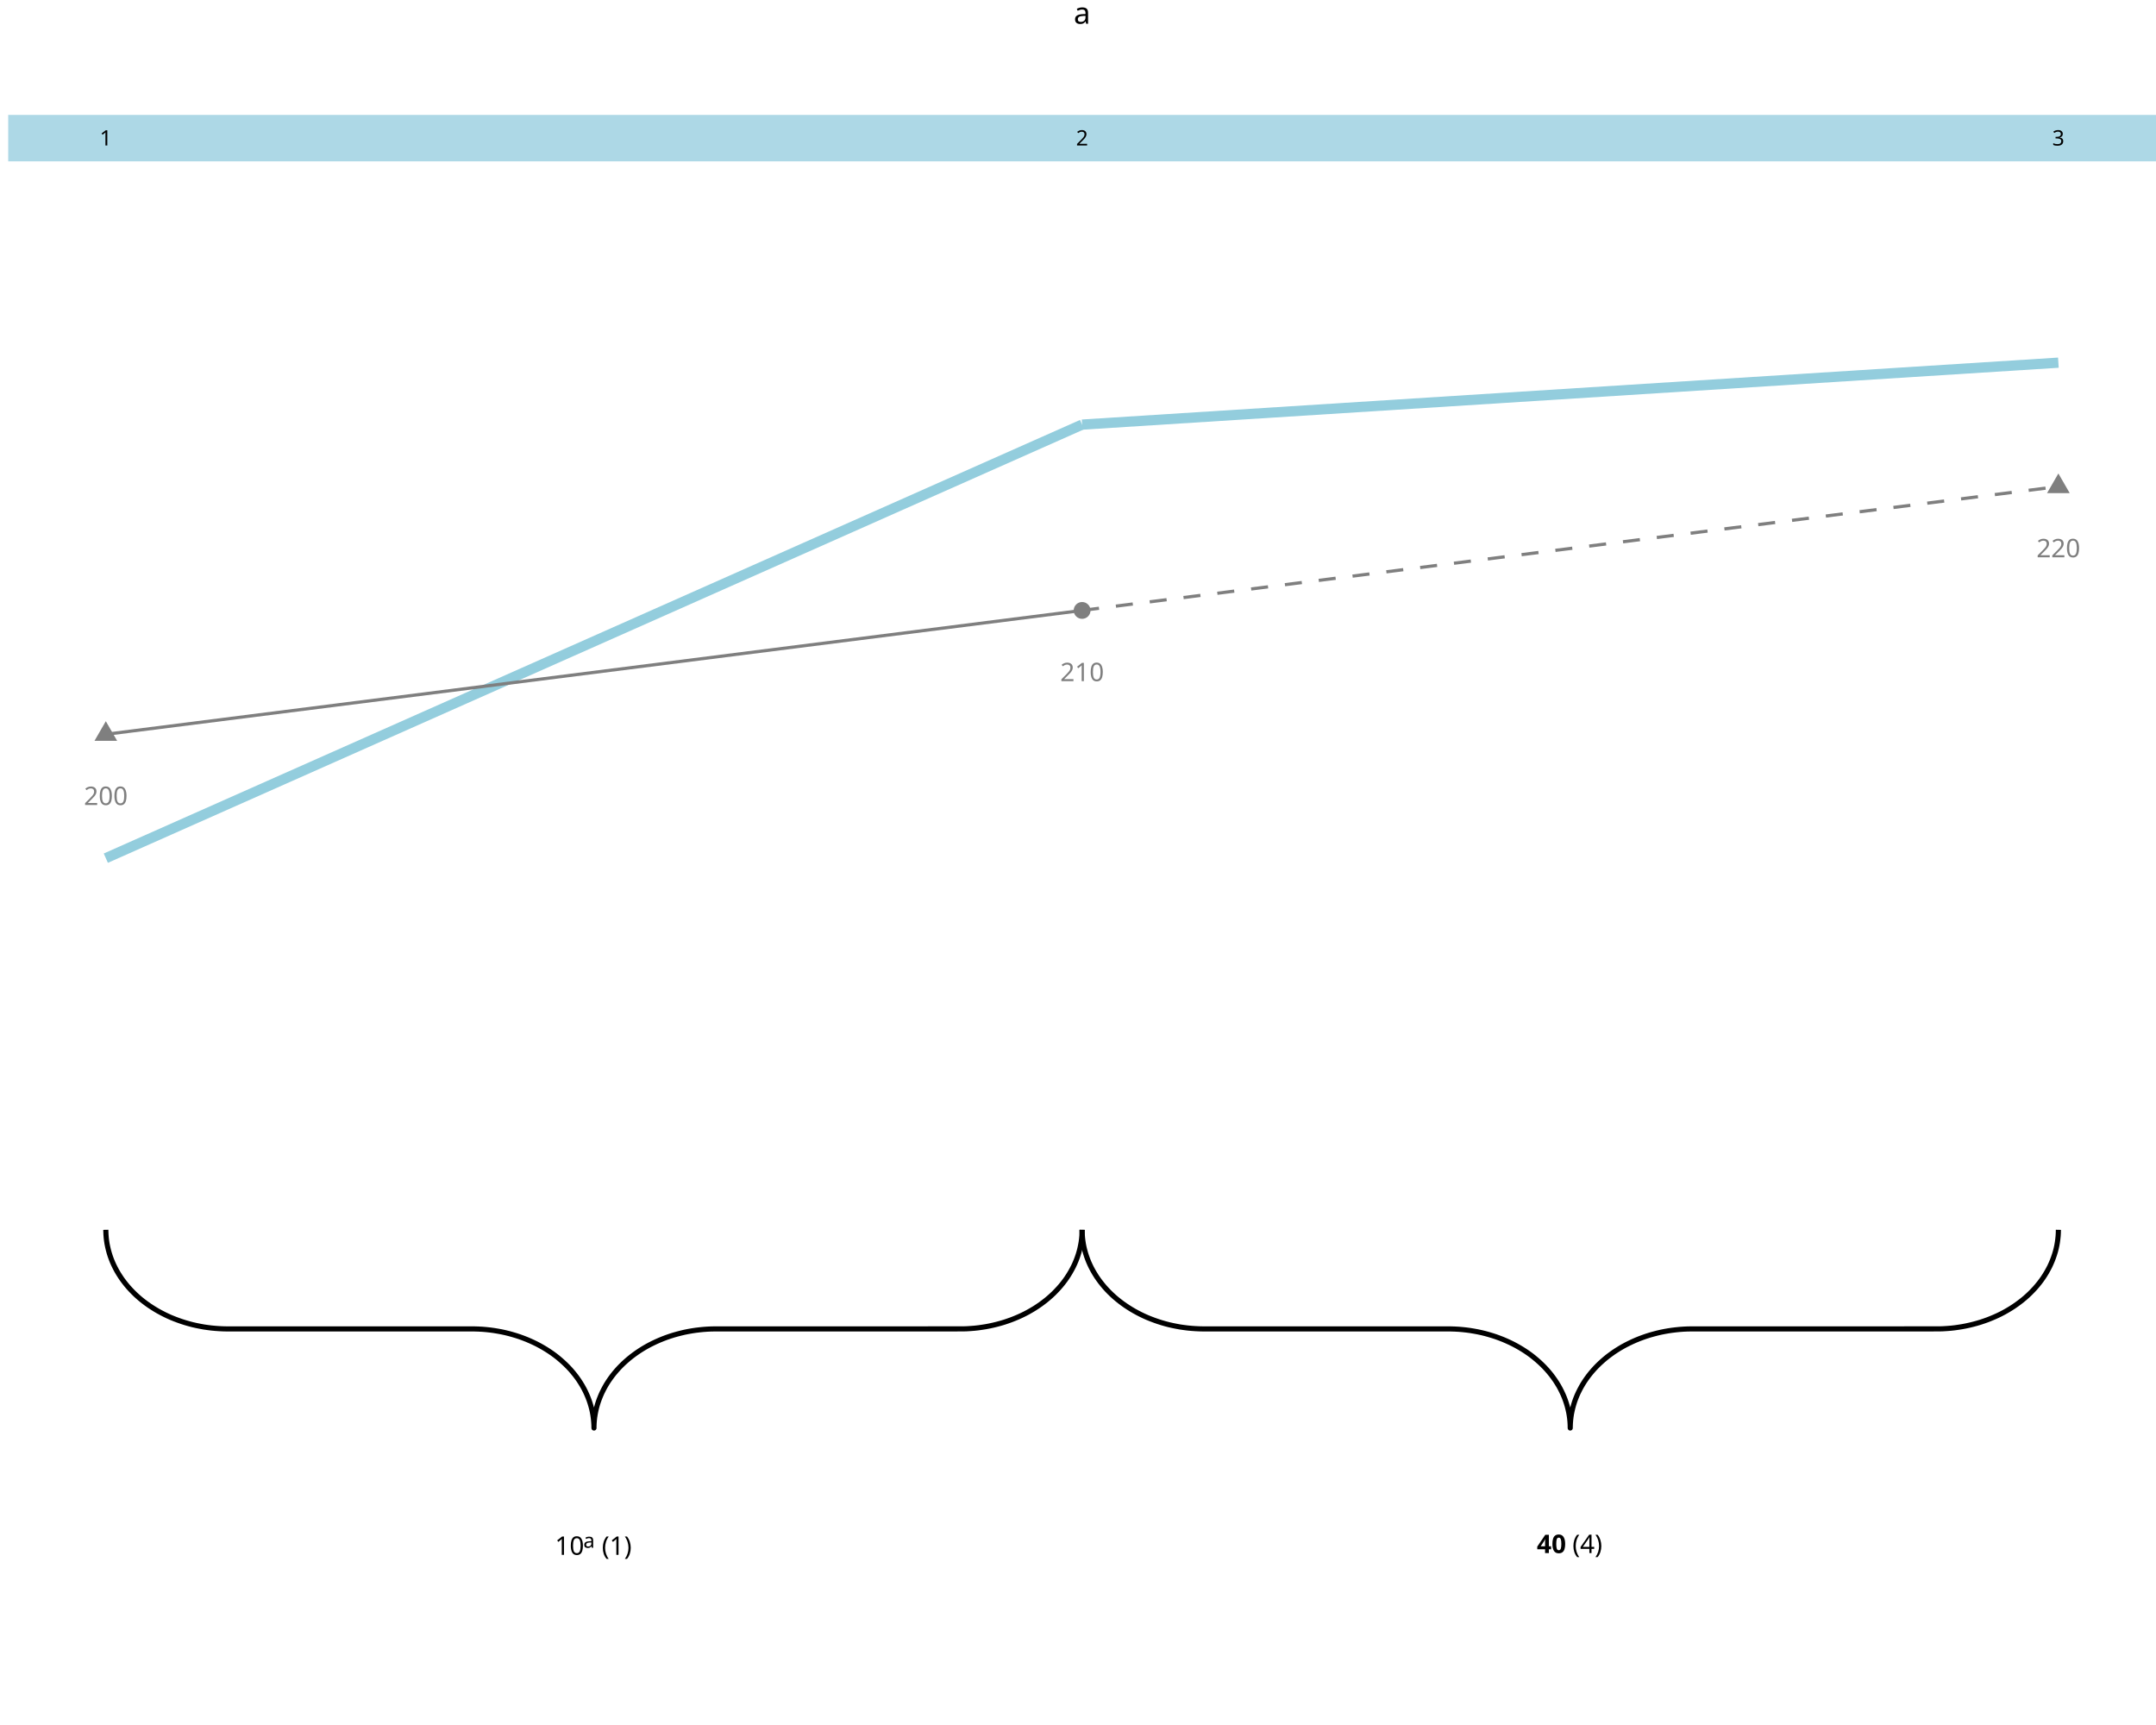
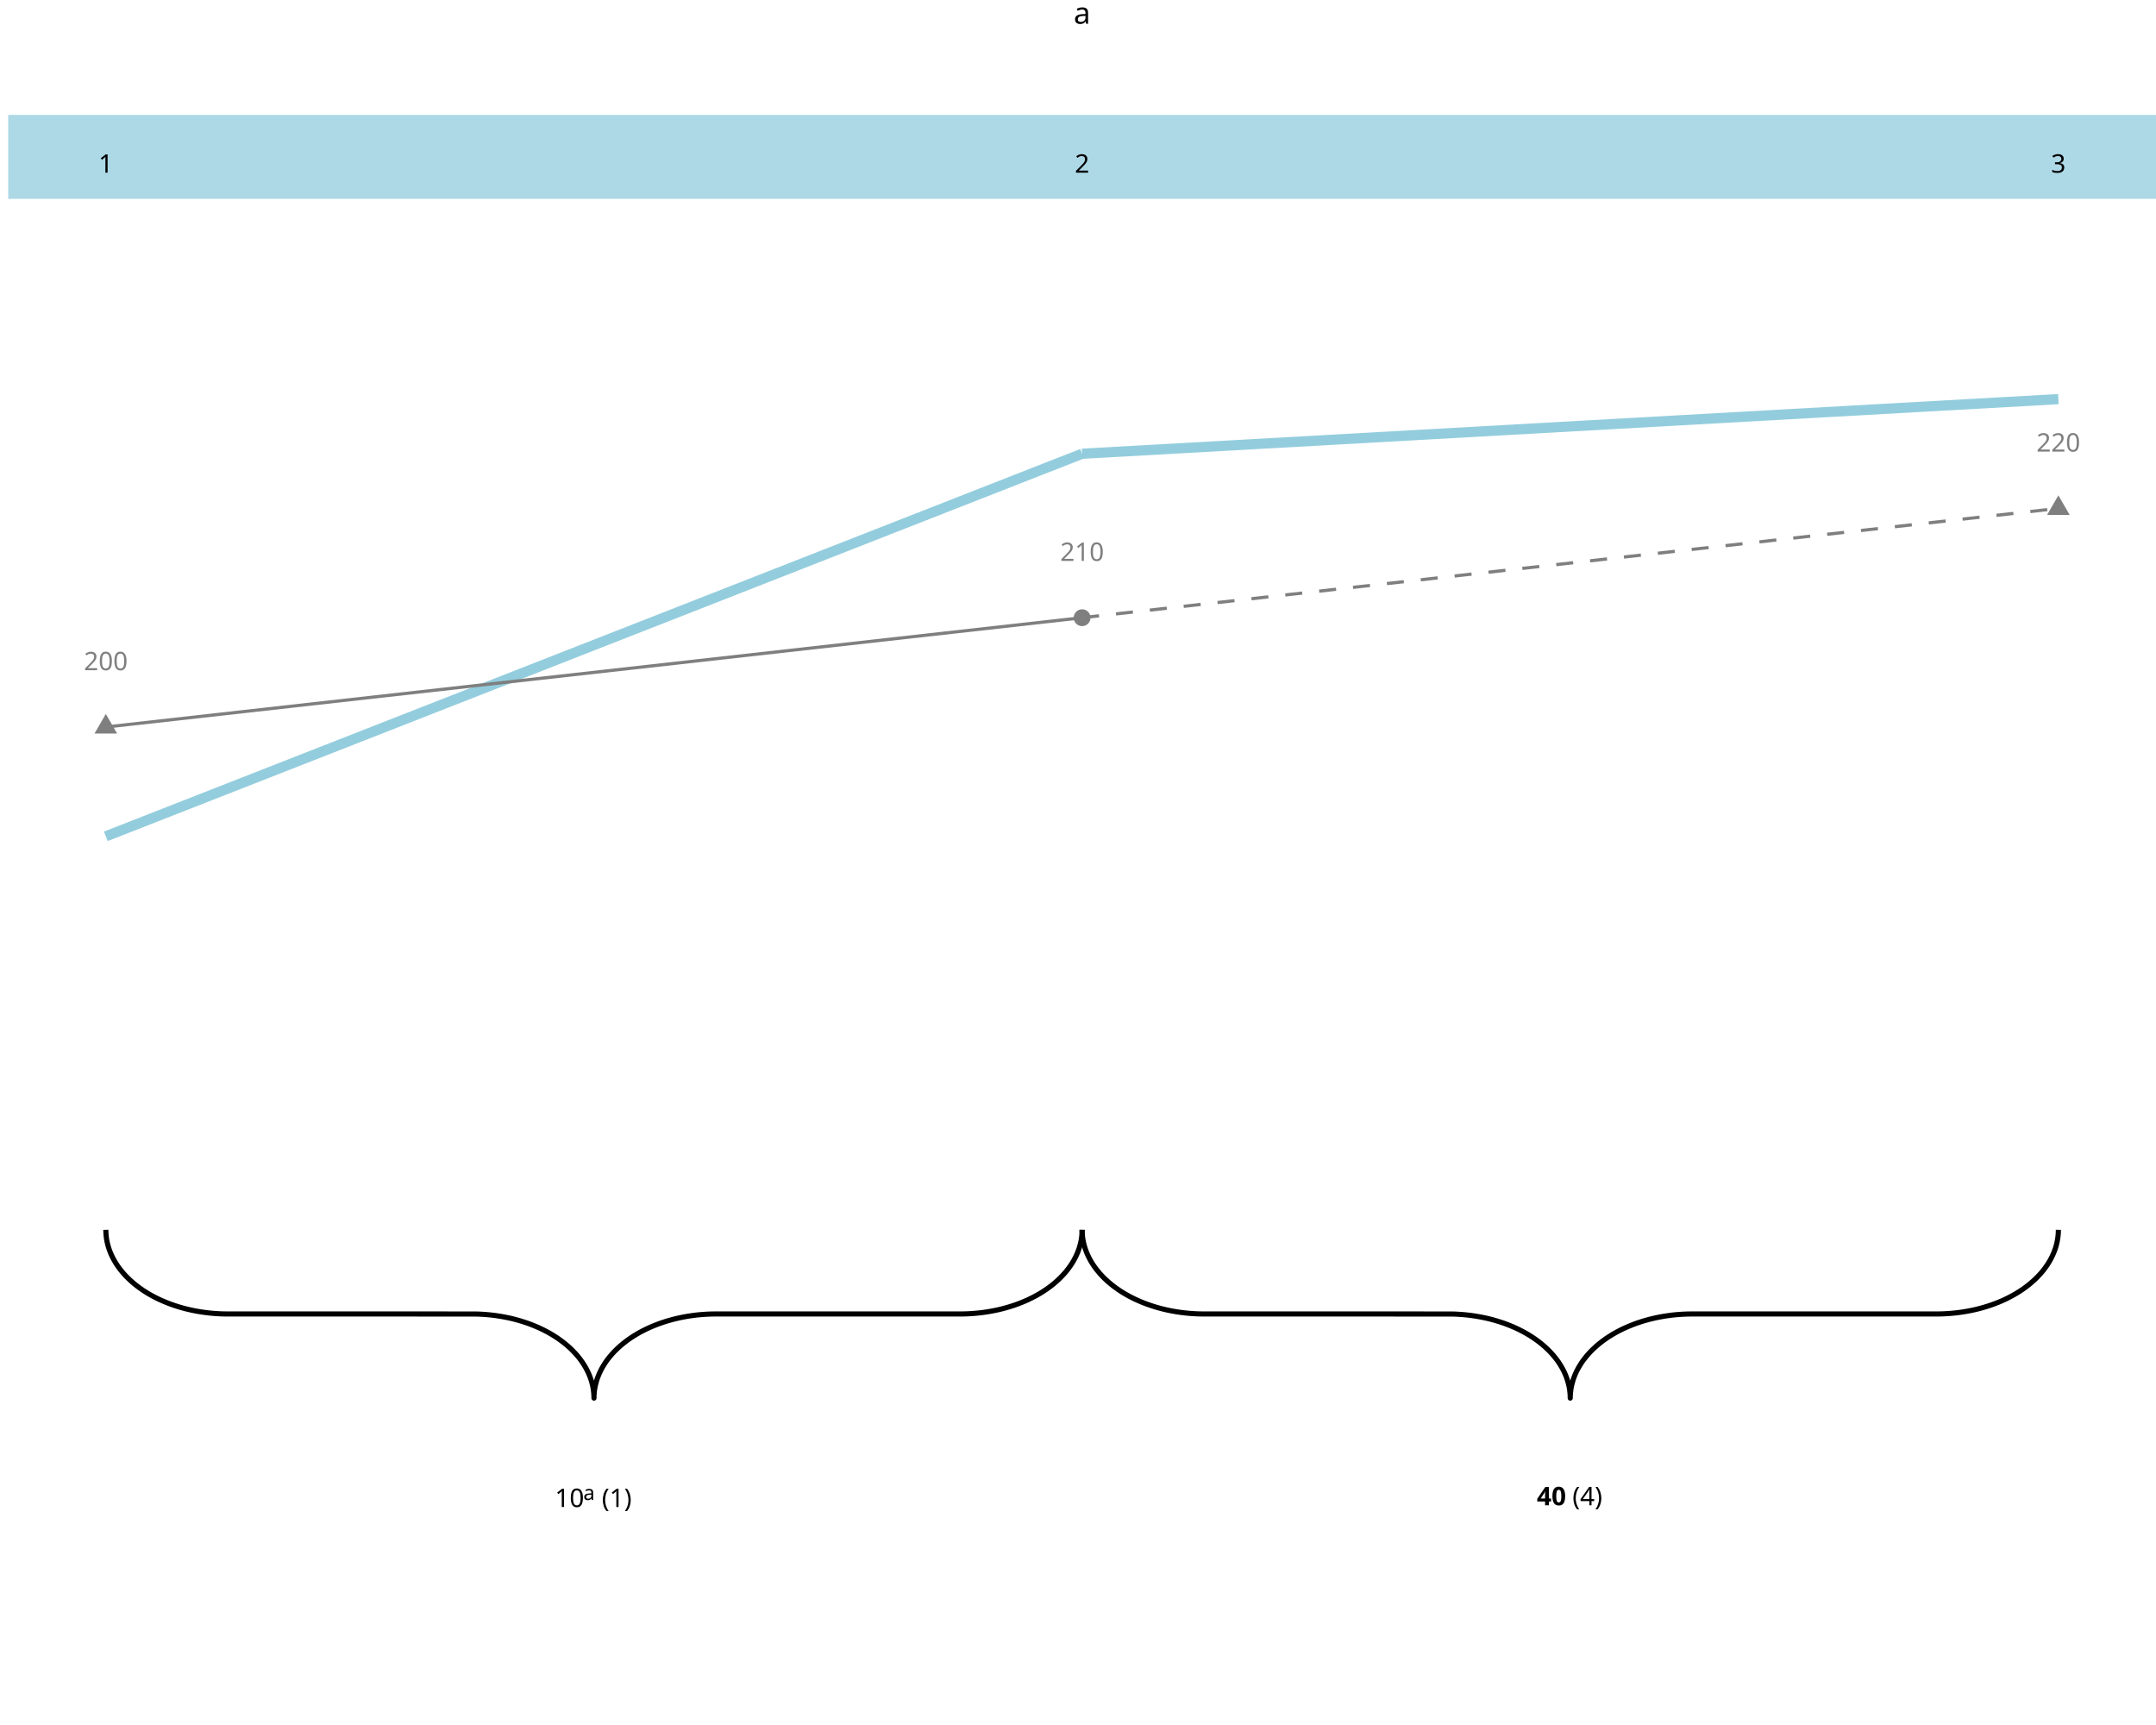
<svg xmlns="http://www.w3.org/2000/svg" class="svglite" data-engine-version="2.0" width="720.00pt" height="576.00pt" viewBox="0 0 720.00 576.00">
  <defs>
    <style type="text/css">
    .svglite line, .svglite polyline, .svglite polygon, .svglite path, .svglite rect, .svglite circle {
      fill: none;
      stroke: #000000;
      stroke-linecap: round;
      stroke-linejoin: round;
      stroke-miterlimit: 10.00;
    }
  </style>
  </defs>
  <rect width="100%" height="100%" style="stroke: none; fill: #FFFFFF;" />
  <defs>
    <clipPath id="cpMC4wMHw3MjAuMDB8MC4wMHw1NzYuMDA=">
      <rect x="0.00" y="0.00" width="720.00" height="576.00" />
    </clipPath>
  </defs>
  <g clip-path="url(#cpMC4wMHw3MjAuMDB8MC4wMHw1NzYuMDA=)">
-     <polyline points="35.34,410.65 35.35,411.17 35.39,412.21 35.47,413.26 35.59,414.30 35.75,415.33 35.96,416.36 36.20,417.39 36.48,418.41 36.80,419.42 37.16,420.42 37.56,421.42 38.00,422.40 38.48,423.37 38.99,424.33 39.54,425.27 40.13,426.20 40.75,427.12 41.41,428.01 42.10,428.89 42.83,429.76 43.59,430.60 44.38,431.42 45.20,432.23 46.06,433.01 46.94,433.77 47.85,434.50 48.79,435.21 49.76,435.90 50.76,436.56 51.78,437.20 52.82,437.81 53.89,438.39 54.98,438.95 56.09,439.48 57.22,439.98 58.37,440.44 59.54,440.88 60.72,441.29 61.92,441.67 63.14,442.02 64.36,442.34 65.60,442.62 66.85,442.87 68.11,443.10 69.37,443.28 70.64,443.44 71.92,443.56 73.20,443.65 74.49,443.71 75.77,443.74 158.57,443.75 159.85,443.79 161.14,443.86 162.42,443.97 163.69,444.11 164.96,444.28 166.22,444.49 167.48,444.72 168.72,444.99 169.95,445.29 171.17,445.63 172.38,445.99 173.57,446.38 174.74,446.81 175.90,447.26 177.04,447.75 178.16,448.26 179.27,448.80 180.34,449.37 181.40,449.97 182.43,450.59 183.44,451.24 184.42,451.91 185.38,452.61 186.31,453.34 187.20,454.09 188.07,454.86 188.91,455.65 189.72,456.46 190.50,457.29 191.24,458.15 191.95,459.02 192.63,459.91 193.27,460.81 193.87,461.74 194.44,462.67 194.97,463.62 195.47,464.59 195.92,465.57 196.34,466.55 196.72,467.55 197.06,468.56 197.36,469.57 197.63,470.60 197.85,471.63 198.03,472.66 198.17,473.70 198.27,474.74 198.34,475.78 198.36,476.83 198.36,476.83 198.36,476.31 198.40,475.26 198.48,474.22 198.60,473.18 198.77,472.14 198.97,471.11 199.21,470.09 199.49,469.07 199.82,468.05 200.18,467.05 200.58,466.06 201.01,465.08 201.49,464.11 202.00,463.15 202.55,462.20 203.14,461.27 203.76,460.36 204.42,459.46 205.11,458.58 205.84,457.72 206.60,456.87 207.39,456.05 208.21,455.25 209.07,454.47 209.95,453.71 210.87,452.97 211.81,452.26 212.78,451.57 213.77,450.91 214.79,450.27 215.84,449.66 216.90,449.08 217.99,448.53 219.11,448.00 220.24,447.50 221.39,447.03 222.55,446.59 223.74,446.18 224.94,445.80 226.15,445.46 227.38,445.14 228.61,444.85 229.86,444.60 231.12,444.38 232.39,444.19 233.66,444.04 234.94,443.91 236.22,443.82 237.50,443.76 238.79,443.74 321.58,443.73 322.87,443.69 324.15,443.61 325.43,443.51 326.71,443.37 327.97,443.19 329.24,442.99 330.49,442.75 331.73,442.48 332.96,442.18 334.18,441.85 335.39,441.49 336.58,441.09 337.76,440.67 338.92,440.21 340.06,439.73 341.18,439.22 342.28,438.68 343.36,438.11 344.41,437.51 345.45,436.89 346.45,436.24 347.44,435.56 348.39,434.86 349.32,434.14 350.22,433.39 351.09,432.62 351.93,431.83 352.73,431.01 353.51,430.18 354.25,429.33 354.96,428.46 355.64,427.57 356.28,426.66 356.88,425.74 357.45,424.80 357.98,423.85 358.48,422.89 358.94,421.91 359.36,420.92 359.74,419.92 360.08,418.92 360.38,417.90 360.64,416.88 360.86,415.85 361.05,414.81 361.19,413.78 361.29,412.73 361.35,411.69 361.37,410.65 361.37,410.65 " style="stroke-width: 1.71; stroke-linecap: butt;" />
-     <polyline points="361.37,410.65 361.37,411.17 361.42,412.21 361.50,413.26 361.62,414.30 361.78,415.33 361.98,416.36 362.23,417.39 362.51,418.41 362.83,419.42 363.19,420.42 363.59,421.42 364.03,422.40 364.50,423.37 365.02,424.33 365.57,425.27 366.15,426.20 366.78,427.12 367.43,428.01 368.13,428.89 368.85,429.76 369.61,430.60 370.40,431.42 371.23,432.23 372.08,433.01 372.97,433.77 373.88,434.50 374.82,435.21 375.79,435.90 376.79,436.56 377.81,437.20 378.85,437.81 379.92,438.39 381.01,438.95 382.12,439.48 383.25,439.98 384.40,440.44 385.57,440.88 386.75,441.29 387.95,441.67 389.16,442.02 390.39,442.34 391.63,442.62 392.88,442.87 394.13,443.10 395.40,443.28 396.67,443.44 397.95,443.56 399.23,443.65 400.52,443.71 401.80,443.74 484.60,443.75 485.88,443.79 487.16,443.86 488.44,443.97 489.72,444.11 490.99,444.28 492.25,444.49 493.50,444.72 494.75,444.99 495.98,445.29 497.20,445.63 498.40,445.99 499.60,446.38 500.77,446.81 501.93,447.26 503.07,447.75 504.19,448.26 505.29,448.80 506.37,449.37 507.43,449.97 508.46,450.59 509.47,451.24 510.45,451.91 511.41,452.61 512.33,453.34 513.23,454.09 514.10,454.86 514.94,455.65 515.75,456.46 516.52,457.29 517.27,458.15 517.98,459.02 518.65,459.91 519.29,460.81 519.90,461.74 520.47,462.67 521.00,463.62 521.49,464.59 521.95,465.57 522.37,466.55 522.75,467.55 523.09,468.56 523.39,469.57 523.65,470.60 523.88,471.63 524.06,472.66 524.20,473.70 524.30,474.74 524.36,475.78 524.38,476.83 524.38,476.83 524.39,476.31 524.43,475.26 524.51,474.22 524.63,473.18 524.79,472.14 525.00,471.11 525.24,470.09 525.52,469.07 525.84,468.05 526.20,467.05 526.60,466.06 527.04,465.08 527.52,464.11 528.03,463.15 528.58,462.20 529.17,461.27 529.79,460.36 530.45,459.46 531.14,458.58 531.87,457.72 532.63,456.87 533.42,456.05 534.24,455.25 535.10,454.47 535.98,453.71 536.89,452.97 537.84,452.26 538.80,451.57 539.80,450.91 540.82,450.27 541.86,449.66 542.93,449.08 544.02,448.53 545.13,448.00 546.26,447.50 547.41,447.03 548.58,446.59 549.76,446.18 550.96,445.80 552.18,445.46 553.40,445.14 554.64,444.85 555.89,444.60 557.15,444.38 558.41,444.19 559.68,444.04 560.96,443.91 562.24,443.82 563.53,443.76 564.82,443.74 647.61,443.73 648.89,443.69 650.18,443.61 651.46,443.51 652.73,443.37 654.00,443.19 655.26,442.99 656.52,442.75 657.76,442.48 658.99,442.18 660.21,441.85 661.42,441.49 662.61,441.09 663.79,440.67 664.94,440.21 666.08,439.73 667.21,439.22 668.31,438.68 669.39,438.11 670.44,437.51 671.47,436.89 672.48,436.24 673.46,435.56 674.42,434.86 675.35,434.14 676.25,433.39 677.12,432.62 677.95,431.83 678.76,431.01 679.54,430.18 680.28,429.33 680.99,428.46 681.67,427.57 682.31,426.66 682.91,425.74 683.48,424.80 684.01,423.85 684.51,422.89 684.96,421.91 685.38,420.92 685.76,419.92 686.10,418.92 686.41,417.90 686.67,416.88 686.89,415.85 687.07,414.81 687.21,413.78 687.32,412.73 687.38,411.69 687.40,410.65 687.40,410.65 " style="stroke-width: 1.71; stroke-linecap: butt;" />
-     <text x="185.31" y="519.18" style="font-size: 8.54px; font-family: sans;" textLength="9.50px" lengthAdjust="spacingAndGlyphs">10</text>
-     <text x="194.80" y="516.83" style="font-size: 6.83px; font-family: sans;" textLength="3.80px" lengthAdjust="spacingAndGlyphs">a</text>
-     <text x="200.97" y="519.18" style="font-size: 8.54px; font-family: sans;" textLength="10.43px" lengthAdjust="spacingAndGlyphs">(1)</text>
-     <text x="513.23" y="518.59" style="font-size: 8.54px; font-weight: bold; font-family: sans;" textLength="9.50px" lengthAdjust="spacingAndGlyphs">40</text>
-     <text x="525.10" y="518.59" style="font-size: 8.54px; font-family: sans;" textLength="10.43px" lengthAdjust="spacingAndGlyphs">(4)</text>
-     <line x1="35.34" y1="286.55" x2="361.37" y2="141.78" style="stroke-width: 3.41; stroke: #93CDDD; stroke-linecap: butt;" />
-     <line x1="361.37" y1="141.78" x2="687.40" y2="121.10" style="stroke-width: 3.41; stroke: #93CDDD; stroke-linecap: butt;" />
-     <polygon points="35.34,240.82 39.12,247.37 31.56,247.37 " style="stroke-width: 0.71; stroke: none; fill: #7F7F7F;" />
-     <circle cx="361.37" cy="203.83" r="2.81" style="stroke-width: 0.71; stroke: none; fill: #7F7F7F;" />
-     <polygon points="687.40,158.10 691.18,164.65 683.62,164.65 " style="stroke-width: 0.71; stroke: none; fill: #7F7F7F;" />
-     <text x="35.34" y="268.81" text-anchor="middle" style="font-size: 8.54px; fill: #7F7F7F; font-family: sans;" textLength="14.24px" lengthAdjust="spacingAndGlyphs">200</text>
-     <text x="361.37" y="227.45" text-anchor="middle" style="font-size: 8.54px; fill: #7F7F7F; font-family: sans;" textLength="14.24px" lengthAdjust="spacingAndGlyphs">210</text>
-     <text x="687.40" y="186.08" text-anchor="middle" style="font-size: 8.54px; fill: #7F7F7F; font-family: sans;" textLength="14.24px" lengthAdjust="spacingAndGlyphs">220</text>
-     <line x1="35.34" y1="245.19" x2="361.37" y2="203.83" style="stroke-width: 1.07; stroke: #7F7F7F; stroke-linecap: butt;" />
-     <line x1="361.37" y1="203.83" x2="687.40" y2="162.46" style="stroke-width: 1.07; stroke: #7F7F7F; stroke-dasharray: 5.69,5.69; stroke-linecap: butt;" />
-     <rect x="2.74" y="38.37" width="717.26" height="15.51" style="stroke-width: 1.07; stroke: none; stroke-linecap: butt; stroke-linejoin: miter; fill: #ADD8E6;" />
-     <text x="35.34" y="48.58" text-anchor="middle" style="font-size: 7.11px; font-family: sans;" textLength="3.96px" lengthAdjust="spacingAndGlyphs">1</text>
-     <text x="361.37" y="48.58" text-anchor="middle" style="font-size: 7.11px; font-family: sans;" textLength="3.96px" lengthAdjust="spacingAndGlyphs">2</text>
-     <text x="687.40" y="48.58" text-anchor="middle" style="font-size: 7.11px; font-family: sans;" textLength="3.96px" lengthAdjust="spacingAndGlyphs">3</text>
+     <polyline points="35.34,410.65 35.35,411.09 35.39,411.98 35.47,412.86 35.59,413.75 35.75,414.63 35.96,415.50 36.20,416.37 36.48,417.24 36.80,418.10 37.16,418.95 37.56,419.79 38.00,420.63 38.48,421.45 38.99,422.27 39.54,423.07 40.13,423.86 40.75,424.63 41.41,425.40 42.10,426.14 42.83,426.88 43.59,427.59 44.38,428.29 45.20,428.97 46.06,429.64 46.94,430.28 47.85,430.91 48.79,431.51 49.76,432.10 50.76,432.66 51.78,433.20 52.82,433.72 53.89,434.21 54.98,434.68 56.09,435.13 57.22,435.55 58.37,435.95 59.54,436.33 60.72,436.67 61.92,437.00 63.14,437.29 64.36,437.56 65.60,437.80 66.85,438.02 68.11,438.20 69.37,438.36 70.64,438.50 71.92,438.60 73.20,438.68 74.49,438.73 75.77,438.75 158.57,438.76 159.85,438.79 161.14,438.86 162.42,438.95 163.69,439.07 164.96,439.21 166.22,439.39 167.48,439.59 168.72,439.82 169.95,440.07 171.17,440.35 172.38,440.66 173.57,441.00 174.74,441.36 175.90,441.74 177.04,442.15 178.16,442.59 179.27,443.05 180.34,443.53 181.40,444.04 182.43,444.57 183.44,445.12 184.42,445.69 185.38,446.29 186.31,446.90 187.20,447.54 188.07,448.19 188.91,448.86 189.72,449.55 190.50,450.26 191.24,450.99 191.95,451.73 192.63,452.48 193.27,453.25 193.87,454.03 194.44,454.83 194.97,455.64 195.47,456.46 195.92,457.29 196.34,458.13 196.72,458.97 197.06,459.83 197.36,460.69 197.63,461.56 197.85,462.43 198.03,463.31 198.17,464.19 198.27,465.08 198.34,465.97 198.36,466.85 198.36,466.85 198.36,466.41 198.40,465.52 198.48,464.64 198.60,463.75 198.77,462.87 198.97,462.00 199.21,461.13 199.49,460.26 199.82,459.40 200.18,458.55 200.58,457.71 201.01,456.87 201.49,456.05 202.00,455.23 202.55,454.43 203.14,453.64 203.76,452.87 204.42,452.10 205.11,451.35 205.84,450.62 206.60,449.91 207.39,449.21 208.21,448.53 209.07,447.86 209.95,447.22 210.87,446.59 211.81,445.99 212.78,445.40 213.77,444.84 214.79,444.30 215.84,443.78 216.90,443.29 217.99,442.82 219.11,442.37 220.24,441.94 221.39,441.55 222.55,441.17 223.74,440.83 224.94,440.50 226.15,440.21 227.38,439.94 228.61,439.70 229.86,439.48 231.12,439.30 232.39,439.13 233.66,439.00 234.94,438.90 236.22,438.82 237.50,438.77 238.79,438.75 321.58,438.74 322.87,438.71 324.15,438.64 325.43,438.55 326.71,438.43 327.97,438.29 329.24,438.11 330.49,437.91 331.73,437.68 332.96,437.43 334.18,437.15 335.39,436.84 336.58,436.50 337.76,436.14 338.92,435.76 340.06,435.35 341.18,434.91 342.28,434.45 343.36,433.97 344.41,433.46 345.45,432.93 346.45,432.38 347.44,431.81 348.39,431.21 349.32,430.60 350.22,429.96 351.09,429.31 351.93,428.64 352.73,427.94 353.51,427.24 354.25,426.51 354.96,425.77 355.64,425.02 356.28,424.25 356.88,423.46 357.45,422.67 357.98,421.86 358.48,421.04 358.94,420.21 359.36,419.37 359.74,418.53 360.08,417.67 360.38,416.81 360.64,415.94 360.86,415.06 361.05,414.19 361.19,413.30 361.29,412.42 361.35,411.53 361.37,410.65 361.37,410.65 " style="stroke-width: 1.71; stroke-linecap: butt;" />
+     <polyline points="361.37,410.65 361.37,411.09 361.42,411.98 361.50,412.86 361.62,413.75 361.78,414.63 361.98,415.50 362.23,416.37 362.51,417.24 362.83,418.10 363.19,418.95 363.59,419.79 364.03,420.63 364.50,421.45 365.02,422.27 365.57,423.07 366.15,423.86 366.78,424.63 367.43,425.40 368.13,426.14 368.85,426.88 369.61,427.59 370.40,428.29 371.23,428.97 372.08,429.64 372.97,430.28 373.88,430.91 374.82,431.51 375.79,432.10 376.79,432.66 377.81,433.20 378.85,433.72 379.92,434.21 381.01,434.68 382.12,435.13 383.25,435.55 384.40,435.95 385.57,436.33 386.75,436.67 387.95,437.00 389.16,437.29 390.39,437.56 391.63,437.80 392.88,438.02 394.13,438.20 395.40,438.36 396.67,438.50 397.95,438.60 399.23,438.68 400.52,438.73 401.80,438.75 484.60,438.76 485.88,438.79 487.16,438.86 488.44,438.95 489.72,439.07 490.99,439.21 492.25,439.39 493.50,439.59 494.75,439.82 495.98,440.07 497.20,440.35 498.40,440.66 499.60,441.00 500.77,441.36 501.93,441.74 503.07,442.15 504.19,442.59 505.29,443.05 506.37,443.53 507.43,444.04 508.46,444.57 509.47,445.12 510.45,445.69 511.41,446.29 512.33,446.90 513.23,447.54 514.10,448.19 514.94,448.86 515.75,449.55 516.52,450.26 517.27,450.99 517.98,451.73 518.65,452.48 519.29,453.25 519.90,454.03 520.47,454.83 521.00,455.64 521.49,456.46 521.95,457.29 522.37,458.13 522.75,458.97 523.09,459.83 523.39,460.69 523.65,461.56 523.88,462.43 524.06,463.31 524.20,464.19 524.30,465.08 524.36,465.97 524.38,466.85 524.38,466.85 524.39,466.41 524.43,465.52 524.51,464.64 524.63,463.75 524.79,462.87 525.00,462.00 525.24,461.13 525.52,460.26 525.84,459.40 526.20,458.55 526.60,457.71 527.04,456.87 527.52,456.05 528.03,455.23 528.58,454.43 529.17,453.64 529.79,452.87 530.45,452.10 531.14,451.35 531.87,450.62 532.63,449.91 533.42,449.21 534.24,448.53 535.10,447.86 535.98,447.22 536.89,446.59 537.84,445.99 538.80,445.40 539.80,444.84 540.82,444.30 541.86,443.78 542.93,443.29 544.02,442.82 545.13,442.37 546.26,441.94 547.41,441.55 548.58,441.17 549.76,440.83 550.96,440.50 552.18,440.21 553.40,439.94 554.64,439.70 555.89,439.48 557.15,439.30 558.41,439.13 559.68,439.00 560.96,438.90 562.24,438.82 563.53,438.77 564.82,438.75 647.61,438.74 648.89,438.71 650.18,438.64 651.46,438.55 652.73,438.43 654.00,438.29 655.26,438.11 656.52,437.91 657.76,437.68 658.99,437.43 660.21,437.15 661.42,436.84 662.61,436.50 663.79,436.14 664.94,435.76 666.08,435.35 667.21,434.91 668.31,434.45 669.39,433.97 670.44,433.46 671.47,432.93 672.48,432.38 673.46,431.81 674.42,431.21 675.35,430.60 676.25,429.96 677.12,429.31 677.95,428.64 678.76,427.94 679.54,427.24 680.28,426.51 680.99,425.77 681.67,425.02 682.31,424.25 682.91,423.46 683.48,422.67 684.01,421.86 684.51,421.04 684.96,420.21 685.38,419.37 685.76,418.53 686.10,417.67 686.41,416.81 686.67,415.94 686.89,415.06 687.07,414.19 687.21,413.30 687.32,412.42 687.38,411.53 687.40,410.65 687.40,410.65 " style="stroke-width: 1.71; stroke-linecap: butt;" />
+     <text x="185.31" y="503.22" style="font-size: 8.54px; font-family: sans;" textLength="9.50px" lengthAdjust="spacingAndGlyphs">10</text>
+     <text x="194.80" y="500.87" style="font-size: 6.83px; font-family: sans;" textLength="3.80px" lengthAdjust="spacingAndGlyphs">a</text>
+     <text x="200.97" y="503.22" style="font-size: 8.54px; font-family: sans;" textLength="10.43px" lengthAdjust="spacingAndGlyphs">(1)</text>
+     <text x="513.23" y="502.63" style="font-size: 8.54px; font-weight: bold; font-family: sans;" textLength="9.50px" lengthAdjust="spacingAndGlyphs">40</text>
+     <text x="525.10" y="502.63" style="font-size: 8.54px; font-family: sans;" textLength="10.43px" lengthAdjust="spacingAndGlyphs">(4)</text>
+     <line x1="35.34" y1="279.26" x2="361.37" y2="151.51" style="stroke-width: 3.41; stroke: #93CDDD; stroke-linecap: butt;" />
+     <line x1="361.37" y1="151.51" x2="687.40" y2="133.27" style="stroke-width: 3.41; stroke: #93CDDD; stroke-linecap: butt;" />
+     <polygon points="35.34,238.39 39.12,244.94 31.56,244.94 " style="stroke-width: 0.71; stroke: none; fill: #7F7F7F;" />
+     <circle cx="361.37" cy="206.26" r="2.81" style="stroke-width: 0.71; stroke: none; fill: #7F7F7F;" />
+     <polygon points="687.40,165.40 691.18,171.95 683.62,171.95 " style="stroke-width: 0.71; stroke: none; fill: #7F7F7F;" />
+     <text x="35.34" y="223.80" text-anchor="middle" style="font-size: 8.54px; fill: #7F7F7F; font-family: sans;" textLength="14.24px" lengthAdjust="spacingAndGlyphs">200</text>
+     <text x="361.37" y="187.30" text-anchor="middle" style="font-size: 8.54px; fill: #7F7F7F; font-family: sans;" textLength="14.24px" lengthAdjust="spacingAndGlyphs">210</text>
+     <text x="687.40" y="150.80" text-anchor="middle" style="font-size: 8.54px; fill: #7F7F7F; font-family: sans;" textLength="14.24px" lengthAdjust="spacingAndGlyphs">220</text>
+     <line x1="35.34" y1="242.76" x2="361.37" y2="206.26" style="stroke-width: 1.07; stroke: #7F7F7F; stroke-linecap: butt;" />
+     <line x1="361.37" y1="206.26" x2="687.40" y2="169.76" style="stroke-width: 1.07; stroke: #7F7F7F; stroke-dasharray: 5.69,5.69; stroke-linecap: butt;" />
+     <rect x="2.74" y="38.37" width="717.26" height="28.03" style="stroke-width: 1.07; stroke: none; stroke-linecap: butt; stroke-linejoin: miter; fill: #ADD8E6;" />
+     <text x="35.34" y="57.66" text-anchor="middle" style="font-size: 8.54px; font-family: sans;" textLength="4.75px" lengthAdjust="spacingAndGlyphs">1</text>
+     <text x="361.37" y="57.66" text-anchor="middle" style="font-size: 8.54px; font-family: sans;" textLength="4.75px" lengthAdjust="spacingAndGlyphs">2</text>
+     <text x="687.40" y="57.66" text-anchor="middle" style="font-size: 8.54px; font-family: sans;" textLength="4.75px" lengthAdjust="spacingAndGlyphs">3</text>
    <text x="361.37" y="7.92" text-anchor="middle" style="font-size: 10.00px; font-family: sans;" textLength="5.56px" lengthAdjust="spacingAndGlyphs">a</text>
    <text x="361.37" y="18.72" text-anchor="middle" style="font-size: 10.00px; font-family: sans;" textLength="2.78px" lengthAdjust="spacingAndGlyphs"> </text>
  </g>
</svg>
